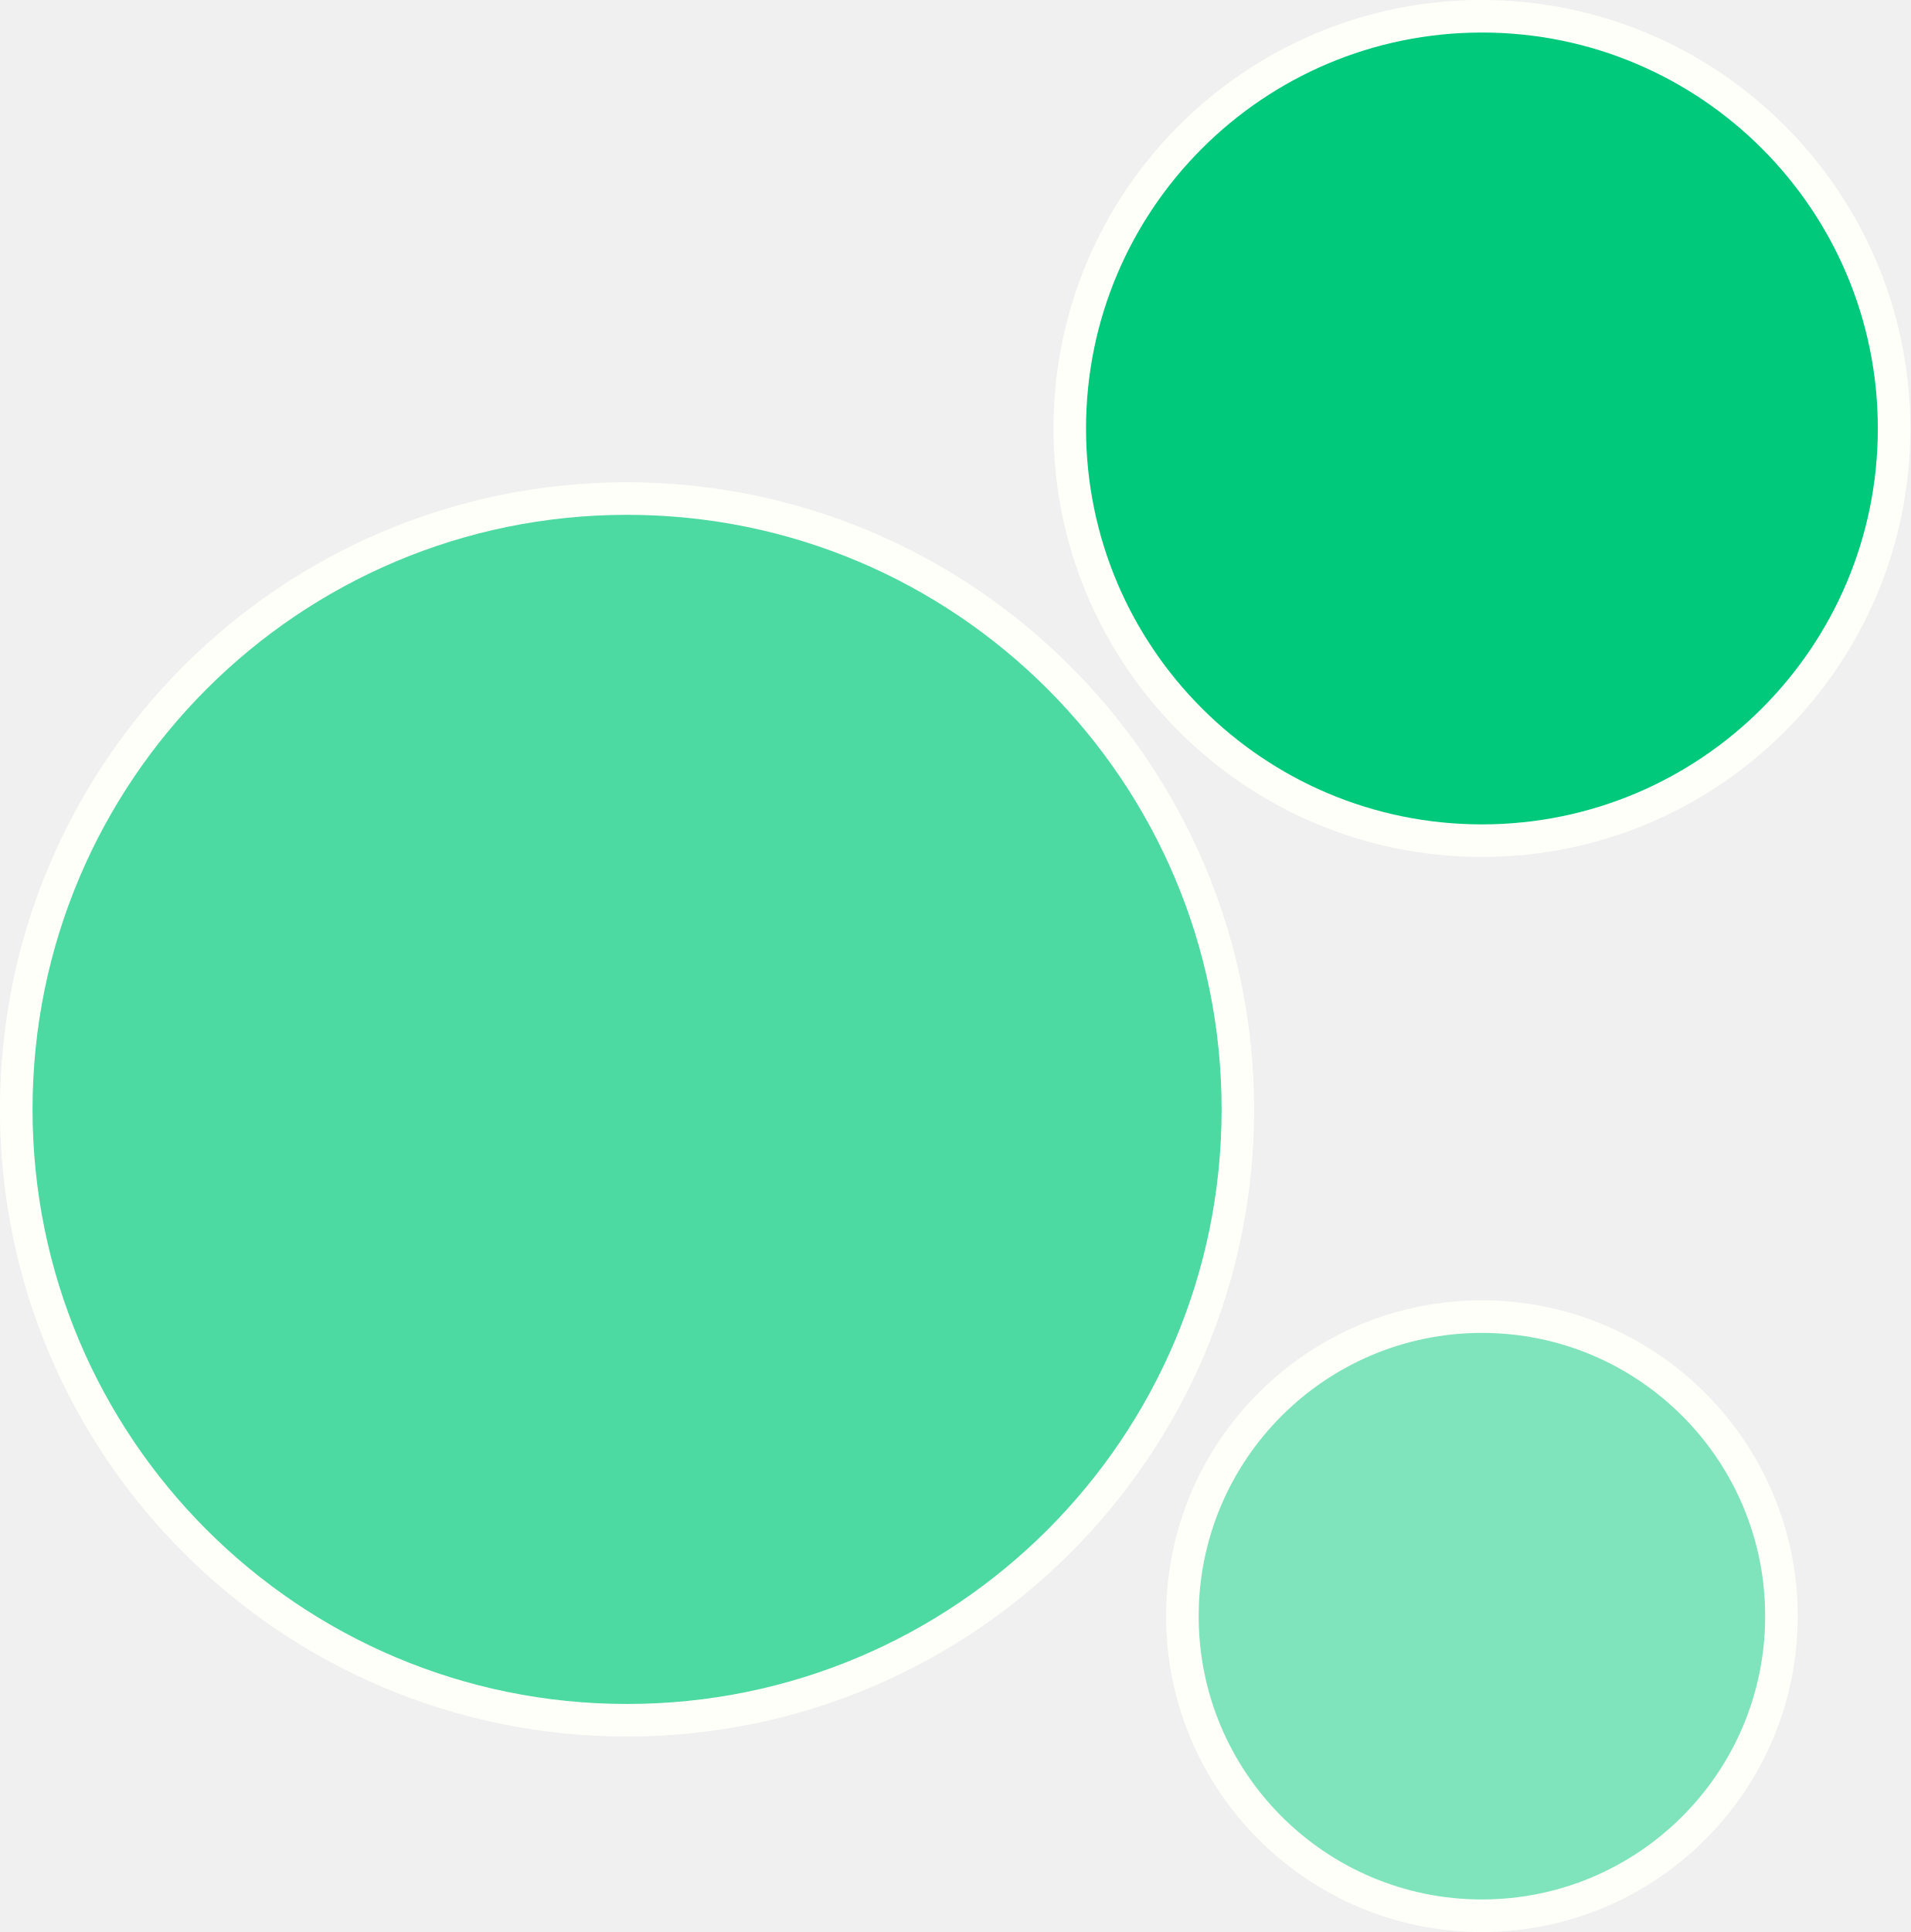
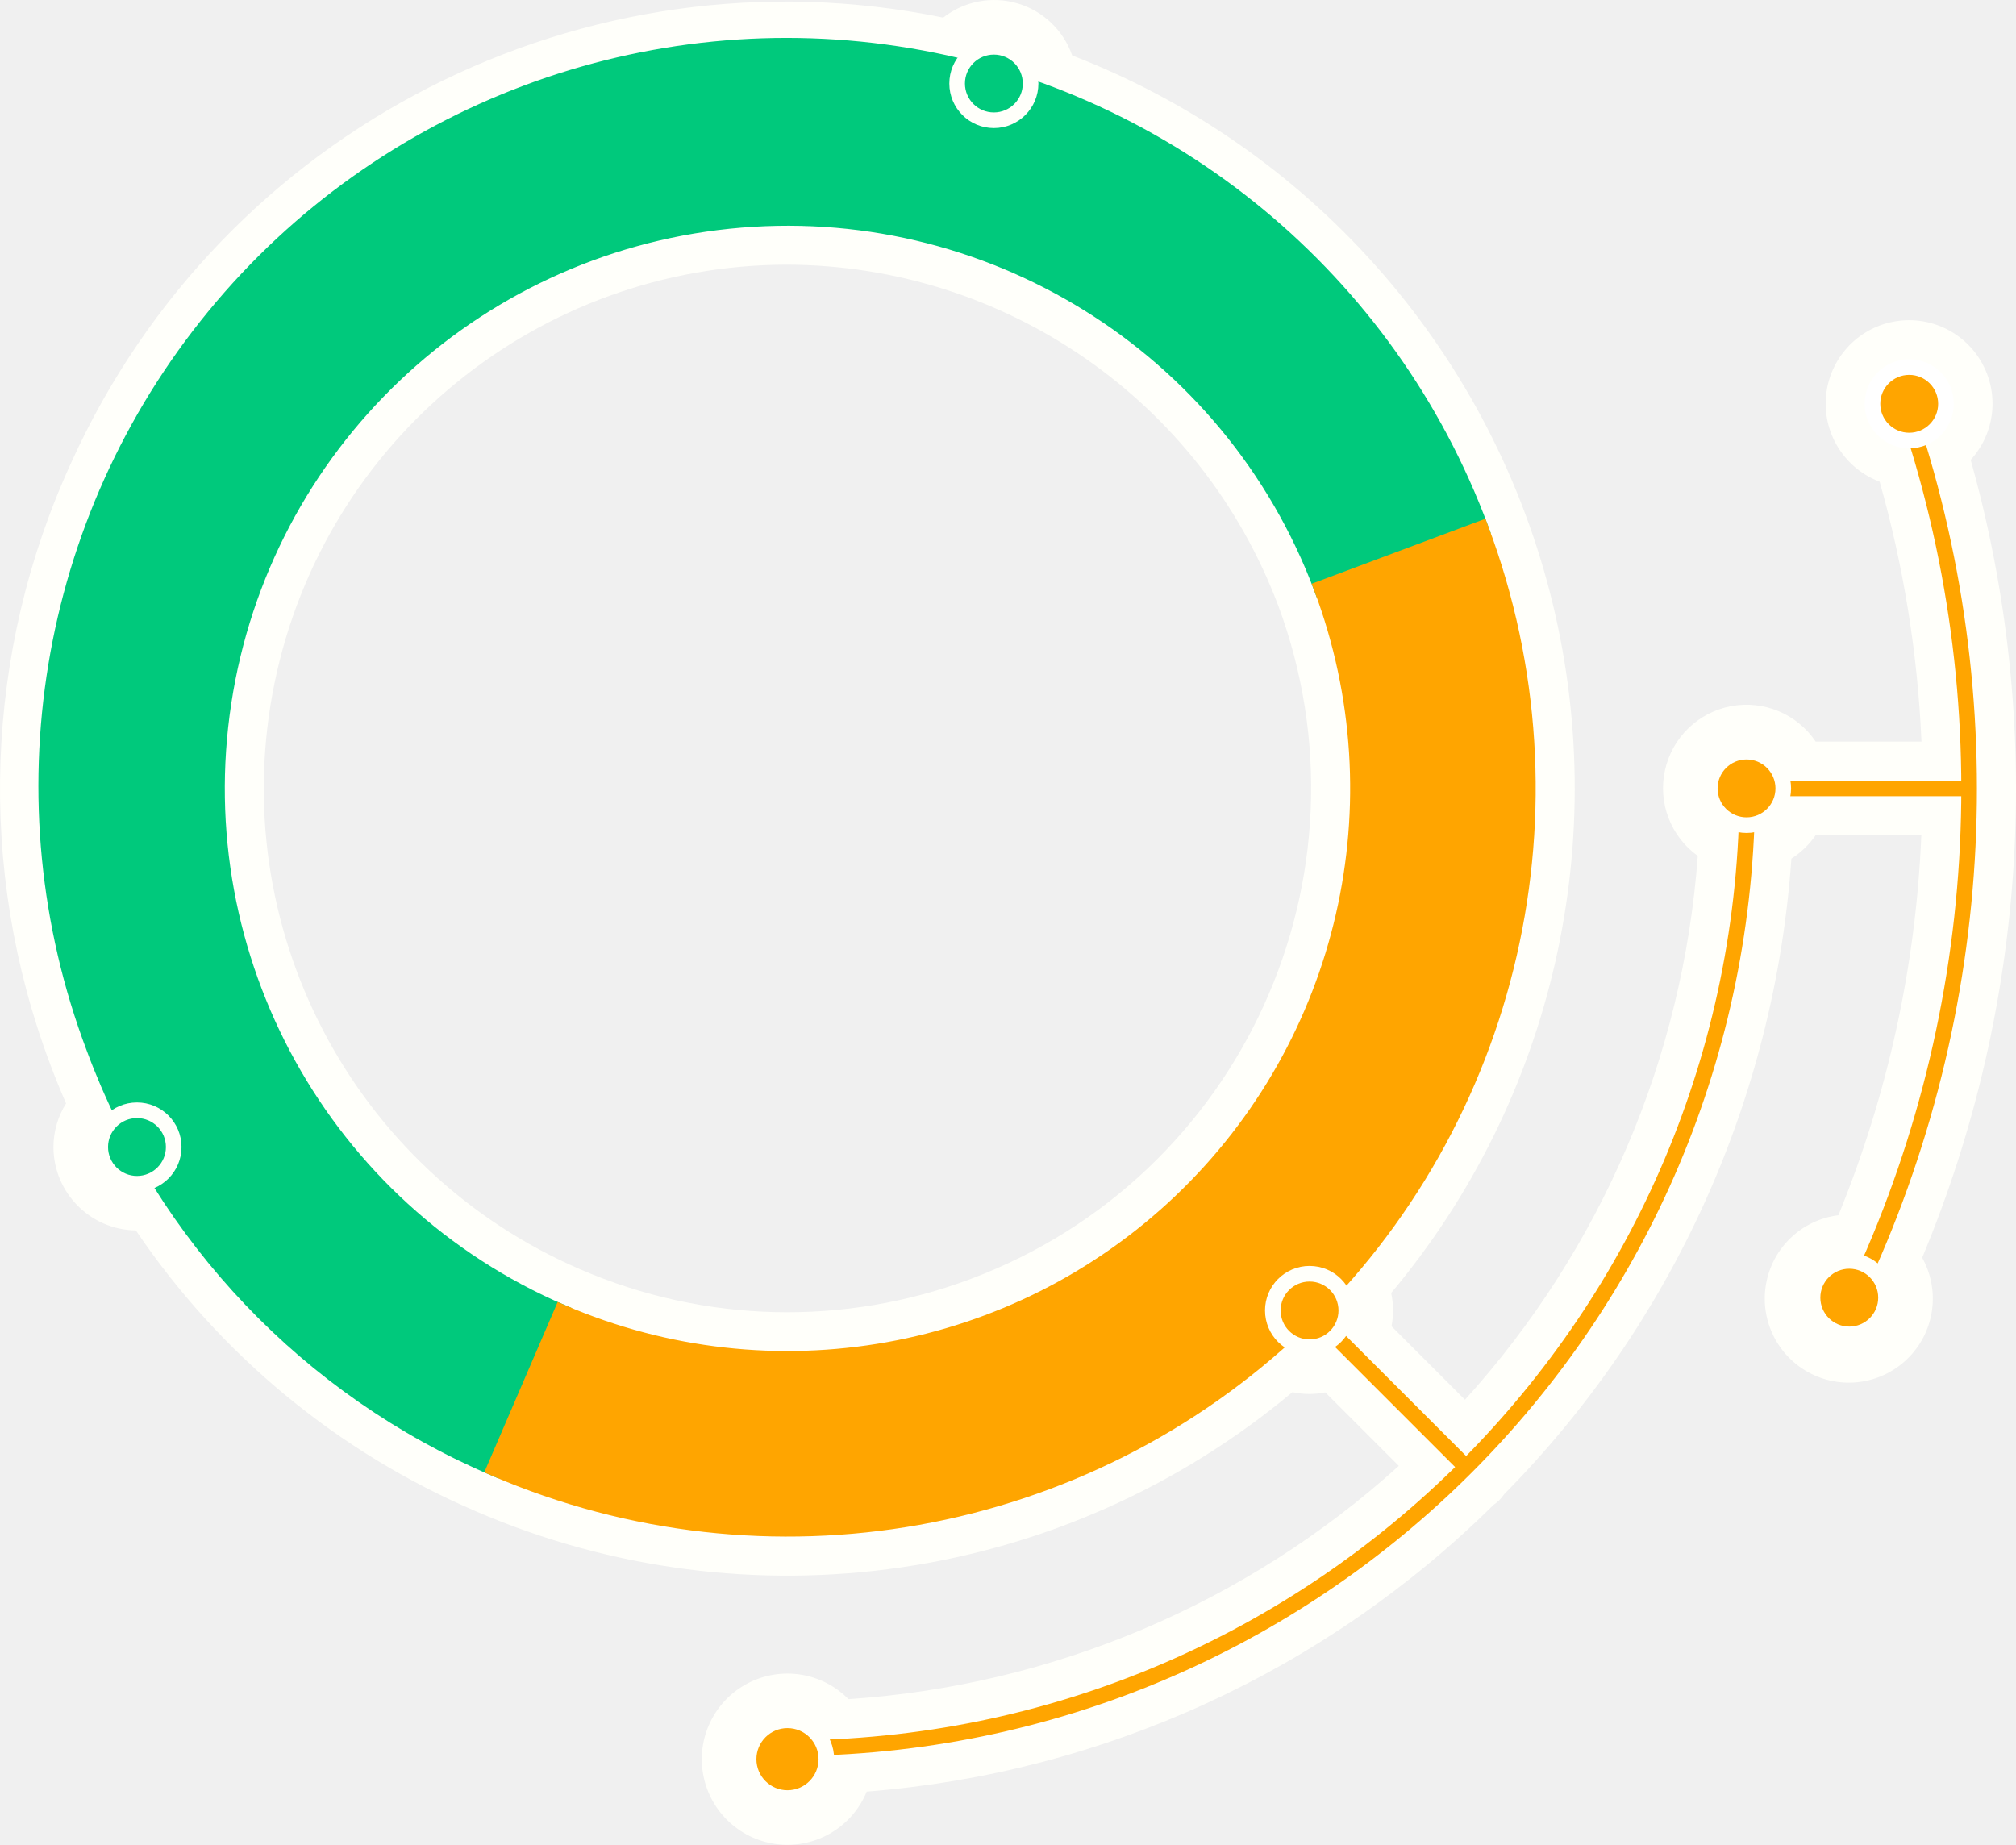
- <svg xmlns="http://www.w3.org/2000/svg" id="Layer_1" data-name="Layer 1" viewBox="0 0 127.616 129.053">
-   <g id="nebbiaColore">
+ <svg xmlns="http://www.w3.org/2000/svg" id="Layer_1" data-name="Layer 1" viewBox="0 0 129.122 118.163">
+   <g id="luoghiColore">
    <g>
      <g>
-         <g>
-           <path d="M98.996 0a28.62,28.62,0,1,0,28.62,28.62,28.653,28.653,0,0,0-28.62-28.62" fill="#fffffa" />
-           <path d="M41.889,32.215a41.889,41.889,0,1,0,41.889,41.89,41.937,41.937,0,0,0-41.889-41.89" fill="#fffffa" />
-           <g opacity="0.7">
-             <g>
-               <path d="M2.174,74.105a39.716,39.716,0,1,1,39.715,39.716,39.715,39.715,0,0,1-39.715-39.716" fill="#00c97c" />
-             </g>
-           </g>
-           <path d="M98.996,86.86a21.096,21.096,0,1,0,21.096,21.097,21.121,21.121,0,0,0-21.096-21.097" fill="#fffffa" />
-           <g opacity="0.5">
-             <g>
-               <path d="M80.074,107.957a18.922,18.922,0,1,1,18.922,18.922,18.922,18.922,0,0,1-18.922-18.922" fill="#00c97c" />
-             </g>
-           </g>
-           <path d="M72.549,28.62a26.447,26.447,0,1,1,26.447,26.447,26.447,26.447,0,0,1-26.447-26.447" fill="#00c97c" />
-         </g>
+         <path d="M126.219,29.457a5.343,5.343,0,1,0-5.83,1.394,72.597,72.597,0,0,1,2.679,16.649h-6.777a5.343,5.343,0,1,0-7.551,7.321,58.246,58.246,0,0,1-14.91,34.833l-4.706-4.707a5.432,5.432,0,0,0,.101-1.011,5.375,5.375,0,0,0-.122-1.12,50.32,50.32,0,0,0-20.43-79.264,5.293,5.293,0,0,0-8.262-2.426,50.234,50.234,0,0,0-55.844,28.494,50.077,50.077,0,0,0-1.347,38.558c.316.845.655,1.676,1.011,2.496a5.292,5.292,0,0,0-.808,2.793,5.351,5.351,0,0,0,5.279,5.341,49.984,49.984,0,0,0,21.76,17.98c.009.004.014.009.023.013a50.377,50.377,0,0,0,52.29-7.632,5.397,5.397,0,0,0,1.101.116,5.325,5.325,0,0,0,1.008-.102l4.708,4.708a58.249,58.249,0,0,1-35.248,14.94,5.485,5.485,0,1,0,1.167,5.923,64.27,64.27,0,0,0,40.148-18.367,2.873,2.873,0,0,0,.367-.299,3.003,3.003,0,0,0,.311-.38,64.269,64.269,0,0,0,18.399-40.714,5.37,5.37,0,0,0,1.555-1.5h6.768a72.216,72.216,0,0,1-5.312,24.342,5.382,5.382,0,1,0,5.366,2.72,77.979,77.979,0,0,0,3.106-51.099m-64.018,52.449a33.367,33.367,0,0,1-25.033-.604l-.004-.001a33.544,33.544,0,0,1,13.233-64.348,33.722,33.722,0,0,1,31.451,21.781l.006.012a33.578,33.578,0,0,1-19.653,43.16" fill="#fffffa" />
+         <path d="M6.026,67.127a47.422,47.422,0,1,1,88.82-33.261l-10.191,3.817a36.538,36.538,0,1,0-48.678,46.37l-4.307,9.991a47.013,47.013,0,0,1-25.644-26.917" fill="#00c97c" />
+         <path d="M6.026,67.127a47.422,47.422,0,1,1,88.82-33.261l-10.191,3.817a36.538,36.538,0,1,0-48.678,46.37l-4.307,9.991A47.013,47.013,0,0,1,6.026,67.127Z" fill="none" stroke="#00c97c" stroke-miterlimit="10" />
+         <path d="M31.672,94.047l4.305-9.995a36.541,36.541,0,0,0,48.679-46.37l10.191-3.815a47.422,47.422,0,0,1-63.175,60.18" fill="orange" />
+         <path d="M31.672,94.047l4.305-9.995a36.541,36.541,0,0,0,48.679-46.37l10.191-3.815a47.422,47.422,0,0,1-63.175,60.18Z" fill="none" stroke="orange" stroke-miterlimit="10" />
+         <path d="M121.979,25.864a75.434,75.434,0,0,1-3.535,57.801" fill="none" stroke="orange" stroke-miterlimit="10" />
+         <line x1="83.876" y1="83.936" x2="93.907" y2="93.968" fill="none" stroke="orange" stroke-miterlimit="10" />
+         <path d="M126.098,50.497h-14.185a61.478,61.478,0,0,1-61.476,61.477" fill="none" stroke="orange" stroke-miterlimit="10" />
+         <path d="M81.523,83.936a2.353,2.353,0,1,1,2.353,2.353,2.353,2.353,0,0,1-2.353-2.353" fill="orange" />
+         <path d="M81.523,83.936a2.353,2.353,0,1,1,2.353,2.353A2.353,2.353,0,0,1,81.523,83.936Z" fill="none" stroke="#fffffa" stroke-miterlimit="10" />
+         <path d="M109.51,50.497a2.353,2.353,0,1,1,2.353,2.353,2.354,2.354,0,0,1-2.353-2.353" fill="orange" />
+         <path d="M109.51,50.497a2.353,2.353,0,1,1,2.353,2.353A2.354,2.354,0,0,1,109.51,50.497Z" fill="none" stroke="#fffffa" stroke-miterlimit="10" />
+         <path d="M47.947,112.675a2.49,2.49,0,1,1,2.49,2.491,2.49,2.49,0,0,1-2.49-2.491" fill="orange" />
+         <path d="M47.947,112.675a2.49,2.49,0,1,1,2.49,2.491A2.49,2.49,0,0,1,47.947,112.675Z" fill="none" stroke="#fffffa" stroke-miterlimit="10" />
+         <path d="M116.091,83.115a2.353,2.353,0,1,1,2.353,2.353,2.353,2.353,0,0,1-2.353-2.353" fill="orange" />
+         <path d="M116.091,83.115a2.353,2.353,0,1,1,2.353,2.353A2.353,2.353,0,0,1,116.091,83.115Z" fill="none" stroke="#fffffa" stroke-miterlimit="10" />
+         <path d="M119.93,25.864a2.353,2.353,0,1,1,2.353,2.353,2.353,2.353,0,0,1-2.353-2.353" fill="orange" />
+         <path d="M119.93,25.864a2.353,2.353,0,1,1,2.353,2.353A2.353,2.353,0,0,1,119.93,25.864Z" fill="none" stroke="#fff" stroke-miterlimit="10" />
+         <path d="M61.303,5.349a2.353,2.353,0,1,1,2.353,2.353,2.354,2.354,0,0,1-2.353-2.353" fill="#00c97c" />
+         <path d="M61.303,5.349a2.353,2.353,0,1,1,2.353,2.353A2.354,2.354,0,0,1,61.303,5.349Z" fill="none" stroke="#fffffa" stroke-miterlimit="10" />
+         <path d="M6.42,73.466a2.353,2.353,0,1,1,2.353,2.353,2.353,2.353,0,0,1-2.353-2.353" fill="#00c97c" />
+         <path d="M6.42,73.466a2.353,2.353,0,1,1,2.353,2.353A2.353,2.353,0,0,1,6.42,73.466Z" fill="none" stroke="#fffffa" stroke-miterlimit="10" />
      </g>
    </g>
  </g>
</svg>
